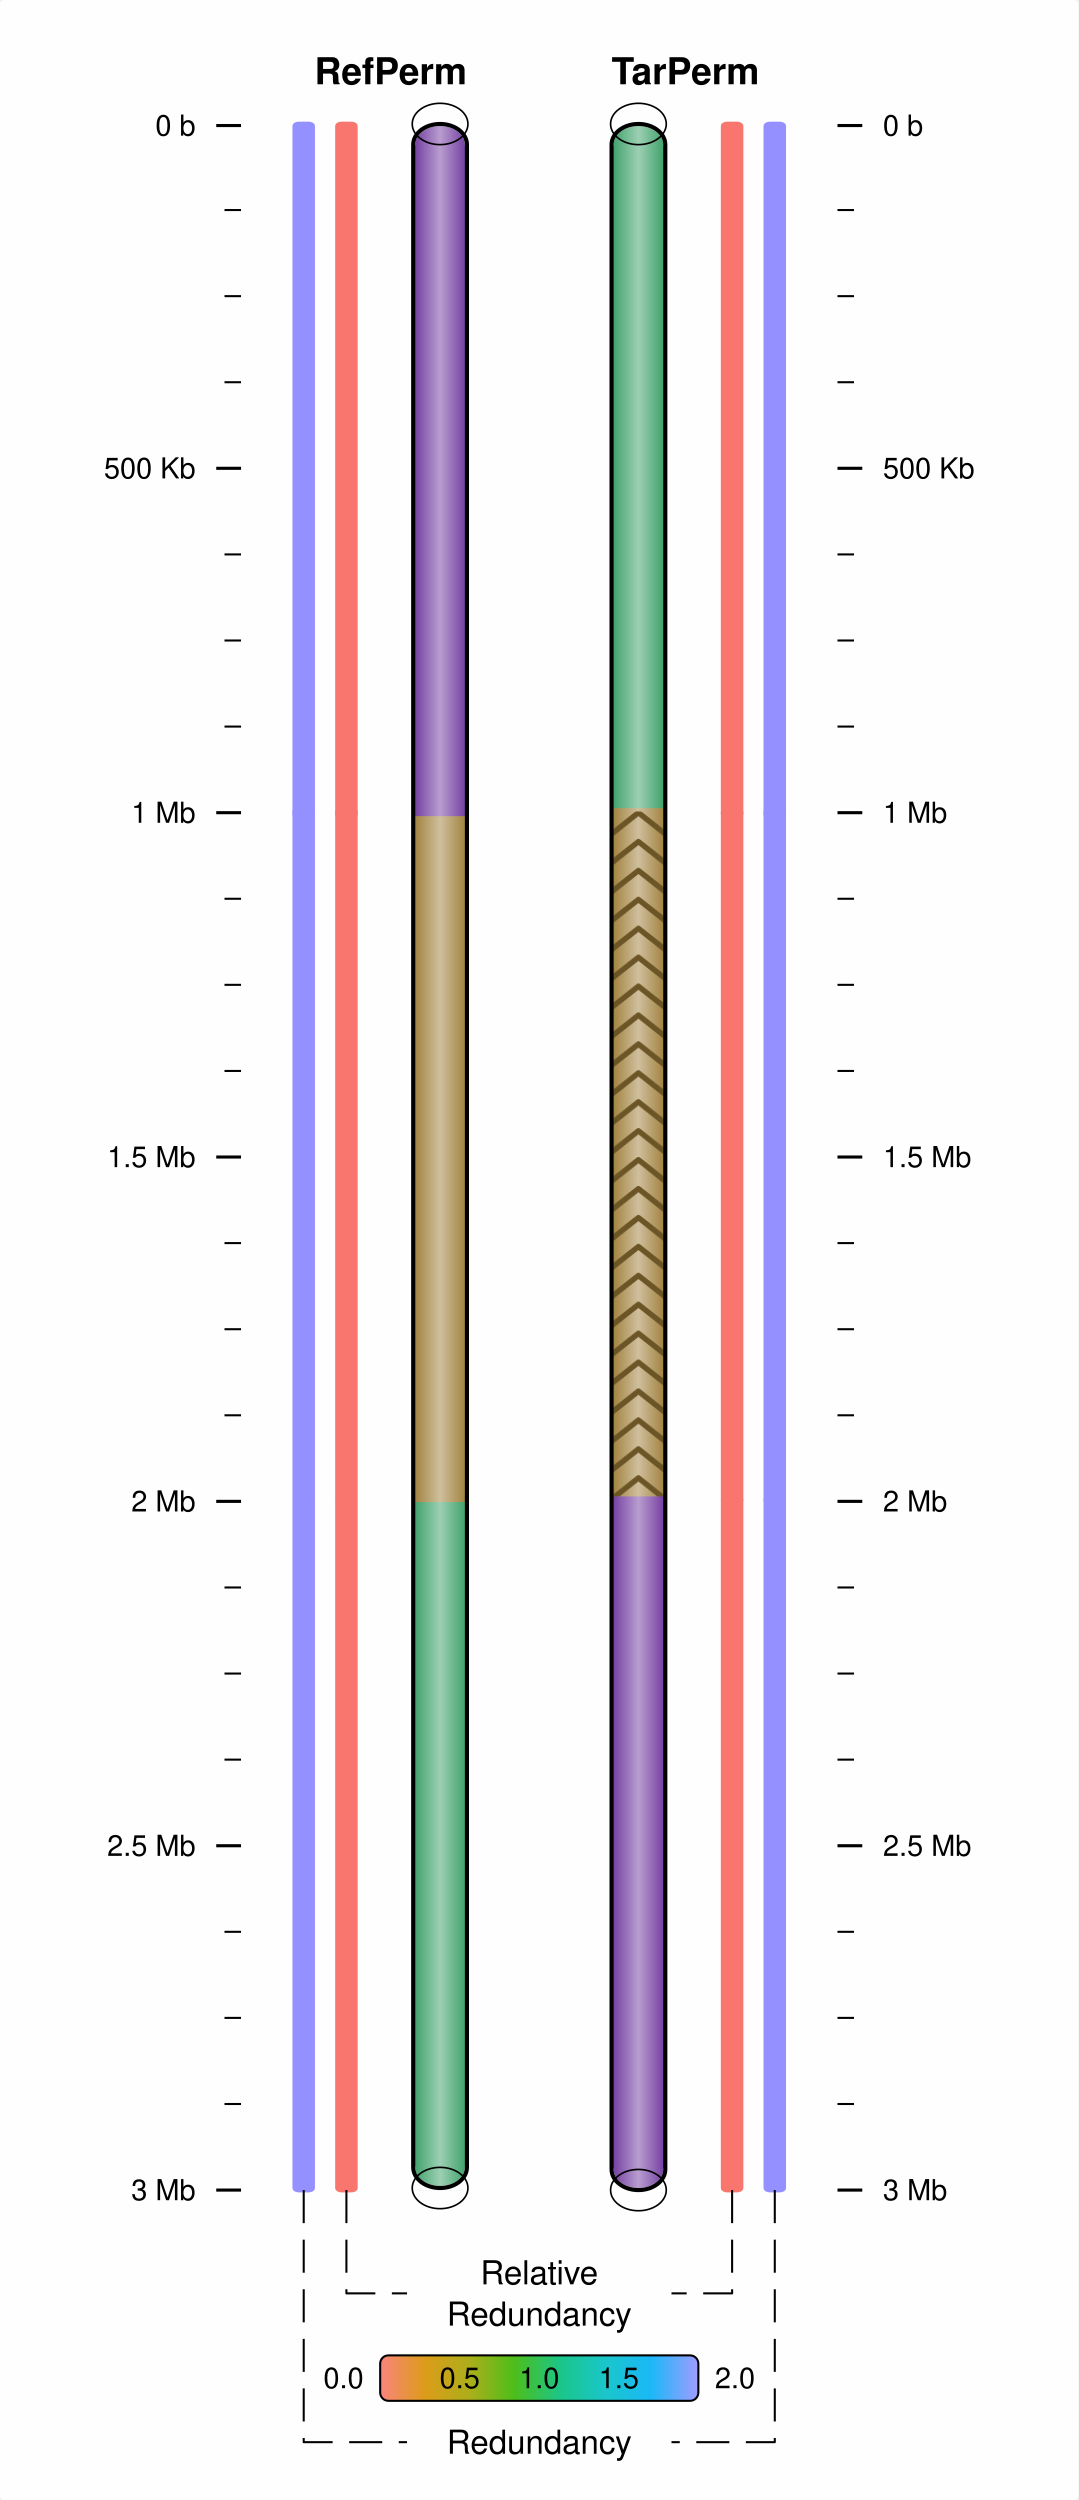
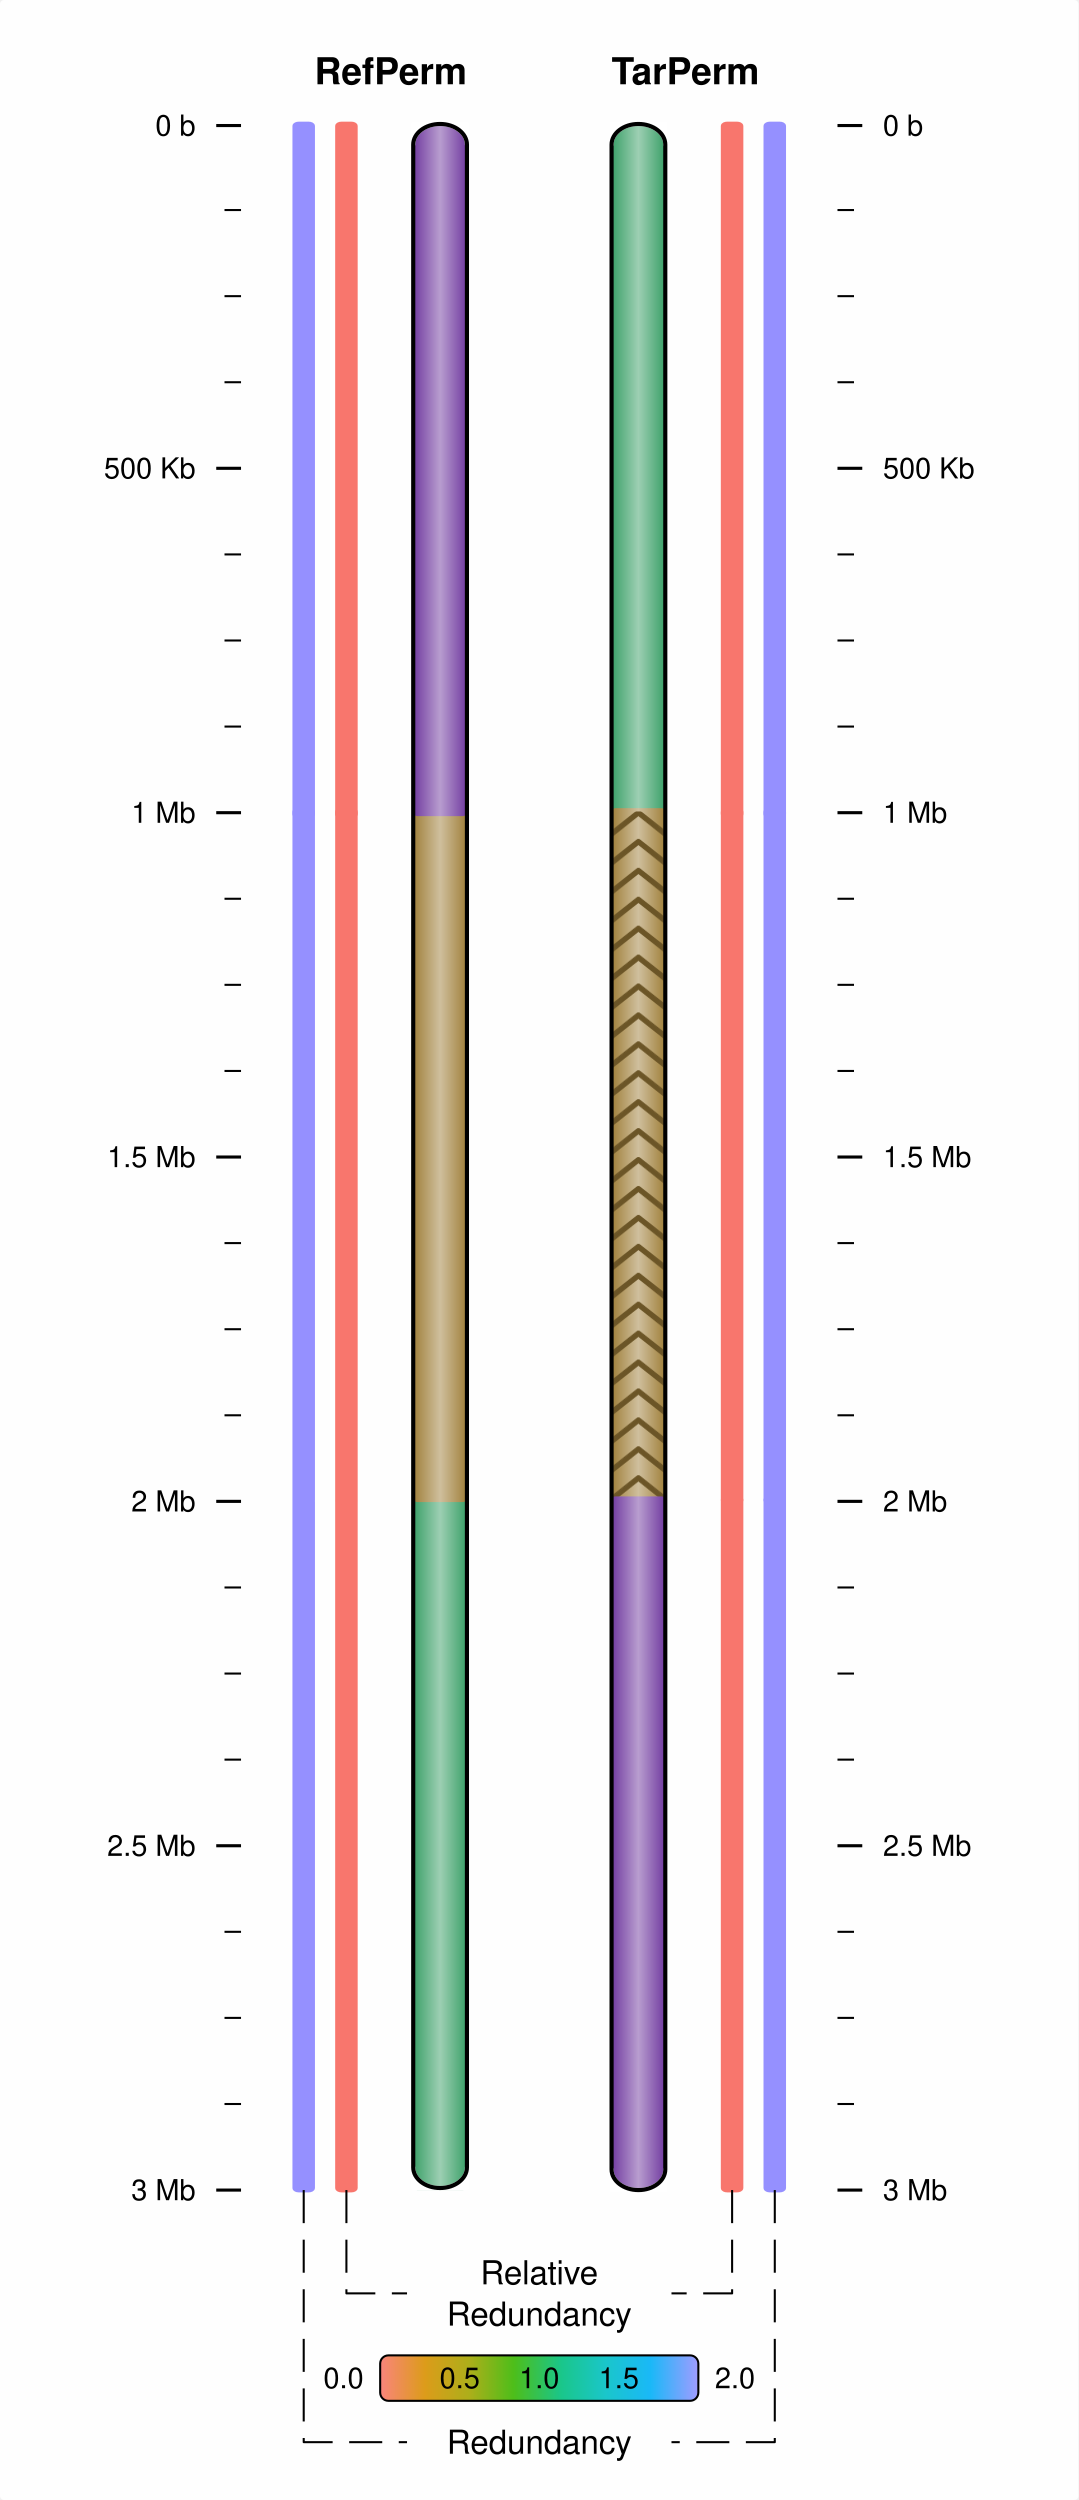
<svg xmlns="http://www.w3.org/2000/svg" viewBox="0 0 261 605">
  <rect x="0.00" y="0.00" width="261.00" height="605.00" rx="1.00" ry="1.00" fill="white" fill-opacity="0.90" stroke="white" stroke-width="0.00" stroke-opacity="1.00" />
-   <line id="52.33332830.37500058.33332830.375000" x1="52.33" y1="30.38" x2="58.33" y2="30.38" stroke-width="0.75" stroke="black" />
-   <text id="47.33332832.825001" x="47.33" y="32.83" dominant-baseline="" baseline-shift="" alignment-baseline="" font-size="7px" font-weight="normal" font-family="Helvetica,Arial" font-variant="normal" text-anchor="end" text-align="start" line-height="125%%">
+   <line id="52.33333230.37500058.33333230.375000" x1="52.33" y1="30.38" x2="58.33" y2="30.38" stroke-width="0.75" stroke="black" />
+   <text id="47.33333232.825001" x="47.33" y="32.83" dominant-baseline="" baseline-shift="" alignment-baseline="" font-size="7px" font-weight="normal" font-family="Helvetica,Arial" font-variant="normal" text-anchor="end" text-align="start" line-height="125%%">
0 b</text>
-   <line id="54.33332850.83333258.33332850.833332" x1="54.33" y1="50.83" x2="58.33" y2="50.83" stroke-width="0.50" stroke="black" />
-   <line id="54.33332871.66666458.33332871.666664" x1="54.33" y1="71.67" x2="58.33" y2="71.67" stroke-width="0.50" stroke="black" />
-   <line id="54.33332892.50000058.33332892.500000" x1="54.33" y1="92.50" x2="58.33" y2="92.50" stroke-width="0.50" stroke="black" />
-   <line id="52.333328113.33333658.333328113.333336" x1="52.33" y1="113.33" x2="58.33" y2="113.33" stroke-width="0.75" stroke="black" />
-   <text id="47.333328115.783333" x="47.33" y="115.78" dominant-baseline="" baseline-shift="" alignment-baseline="" font-size="7px" font-weight="normal" font-family="Helvetica,Arial" font-variant="normal" text-anchor="end" text-align="start" line-height="125%%">
+   <line id="54.33333250.83333258.33333250.833332" x1="54.33" y1="50.83" x2="58.33" y2="50.83" stroke-width="0.50" stroke="black" />
+   <line id="54.33333271.66666458.33333271.666664" x1="54.33" y1="71.67" x2="58.33" y2="71.67" stroke-width="0.50" stroke="black" />
+   <line id="54.33333292.50000058.33333292.500000" x1="54.33" y1="92.50" x2="58.33" y2="92.50" stroke-width="0.50" stroke="black" />
+   <line id="52.333332113.33333658.333332113.333336" x1="52.33" y1="113.33" x2="58.33" y2="113.33" stroke-width="0.75" stroke="black" />
+   <text id="47.333332115.783333" x="47.33" y="115.78" dominant-baseline="" baseline-shift="" alignment-baseline="" font-size="7px" font-weight="normal" font-family="Helvetica,Arial" font-variant="normal" text-anchor="end" text-align="start" line-height="125%%">
500 Kb</text>
-   <line id="54.333328134.16667258.333328134.166672" x1="54.33" y1="134.17" x2="58.33" y2="134.17" stroke-width="0.50" stroke="black" />
-   <line id="54.333328155.00000058.333328155.000000" x1="54.33" y1="155.00" x2="58.33" y2="155.00" stroke-width="0.50" stroke="black" />
-   <line id="54.333328175.83332858.333328175.833328" x1="54.33" y1="175.83" x2="58.33" y2="175.83" stroke-width="0.50" stroke="black" />
-   <line id="52.333328196.66667258.333328196.666672" x1="52.33" y1="196.67" x2="58.33" y2="196.67" stroke-width="0.75" stroke="black" />
-   <text id="47.333328199.116669" x="47.33" y="199.12" dominant-baseline="" baseline-shift="" alignment-baseline="" font-size="7px" font-weight="normal" font-family="Helvetica,Arial" font-variant="normal" text-anchor="end" text-align="start" line-height="125%%">
+   <line id="54.333332134.16667258.333332134.166672" x1="54.33" y1="134.17" x2="58.33" y2="134.17" stroke-width="0.50" stroke="black" />
+   <line id="54.333332155.00000058.333332155.000000" x1="54.33" y1="155.00" x2="58.33" y2="155.00" stroke-width="0.50" stroke="black" />
+   <line id="54.333332175.83332858.333332175.833328" x1="54.33" y1="175.83" x2="58.33" y2="175.83" stroke-width="0.50" stroke="black" />
+   <line id="52.333332196.66667258.333332196.666672" x1="52.33" y1="196.67" x2="58.33" y2="196.67" stroke-width="0.75" stroke="black" />
+   <text id="47.333332199.116669" x="47.33" y="199.12" dominant-baseline="" baseline-shift="" alignment-baseline="" font-size="7px" font-weight="normal" font-family="Helvetica,Arial" font-variant="normal" text-anchor="end" text-align="start" line-height="125%%">
1 Mb</text>
-   <line id="54.333328217.50000058.333328217.500000" x1="54.33" y1="217.50" x2="58.33" y2="217.50" stroke-width="0.50" stroke="black" />
-   <line id="54.333328238.33332858.333328238.333328" x1="54.33" y1="238.33" x2="58.33" y2="238.33" stroke-width="0.50" stroke="black" />
-   <line id="54.333328259.16665658.333328259.166656" x1="54.33" y1="259.17" x2="58.33" y2="259.17" stroke-width="0.50" stroke="black" />
-   <line id="52.333328280.00000058.333328280.000000" x1="52.33" y1="280.00" x2="58.33" y2="280.00" stroke-width="0.75" stroke="black" />
-   <text id="47.333328282.450012" x="47.33" y="282.45" dominant-baseline="" baseline-shift="" alignment-baseline="" font-size="7px" font-weight="normal" font-family="Helvetica,Arial" font-variant="normal" text-anchor="end" text-align="start" line-height="125%%">
+   <line id="54.333332217.50000058.333332217.500000" x1="54.33" y1="217.50" x2="58.33" y2="217.50" stroke-width="0.50" stroke="black" />
+   <line id="54.333332238.33332858.333332238.333328" x1="54.33" y1="238.33" x2="58.33" y2="238.33" stroke-width="0.50" stroke="black" />
+   <line id="54.333332259.16665658.333332259.166656" x1="54.33" y1="259.17" x2="58.33" y2="259.17" stroke-width="0.50" stroke="black" />
+   <line id="52.333332280.00000058.333332280.000000" x1="52.33" y1="280.00" x2="58.33" y2="280.00" stroke-width="0.75" stroke="black" />
+   <text id="47.333332282.450012" x="47.33" y="282.45" dominant-baseline="" baseline-shift="" alignment-baseline="" font-size="7px" font-weight="normal" font-family="Helvetica,Arial" font-variant="normal" text-anchor="end" text-align="start" line-height="125%%">
1.5 Mb</text>
-   <line id="54.333328300.83334458.333328300.833344" x1="54.33" y1="300.83" x2="58.33" y2="300.83" stroke-width="0.50" stroke="black" />
-   <line id="54.333328321.66665658.333328321.666656" x1="54.33" y1="321.67" x2="58.33" y2="321.67" stroke-width="0.50" stroke="black" />
-   <line id="54.333328342.50000058.333328342.500000" x1="54.33" y1="342.50" x2="58.33" y2="342.50" stroke-width="0.50" stroke="black" />
-   <line id="52.333328363.33334458.333328363.333344" x1="52.33" y1="363.33" x2="58.33" y2="363.33" stroke-width="0.75" stroke="black" />
-   <text id="47.333328365.783356" x="47.33" y="365.78" dominant-baseline="" baseline-shift="" alignment-baseline="" font-size="7px" font-weight="normal" font-family="Helvetica,Arial" font-variant="normal" text-anchor="end" text-align="start" line-height="125%%">
+   <line id="54.333332300.83334458.333332300.833344" x1="54.33" y1="300.83" x2="58.33" y2="300.83" stroke-width="0.50" stroke="black" />
+   <line id="54.333332321.66665658.333332321.666656" x1="54.33" y1="321.67" x2="58.33" y2="321.67" stroke-width="0.50" stroke="black" />
+   <line id="54.333332342.50000058.333332342.500000" x1="54.33" y1="342.50" x2="58.33" y2="342.50" stroke-width="0.50" stroke="black" />
+   <line id="52.333332363.33334458.333332363.333344" x1="52.33" y1="363.33" x2="58.33" y2="363.33" stroke-width="0.75" stroke="black" />
+   <text id="47.333332365.783356" x="47.33" y="365.78" dominant-baseline="" baseline-shift="" alignment-baseline="" font-size="7px" font-weight="normal" font-family="Helvetica,Arial" font-variant="normal" text-anchor="end" text-align="start" line-height="125%%">
2 Mb</text>
-   <line id="54.333328384.16665658.333328384.166656" x1="54.33" y1="384.17" x2="58.33" y2="384.17" stroke-width="0.50" stroke="black" />
-   <line id="54.333328405.00000058.333328405.000000" x1="54.33" y1="405.00" x2="58.33" y2="405.00" stroke-width="0.50" stroke="black" />
-   <line id="54.333328425.83334458.333328425.833344" x1="54.33" y1="425.83" x2="58.33" y2="425.83" stroke-width="0.50" stroke="black" />
-   <line id="52.333328446.66665658.333328446.666656" x1="52.33" y1="446.67" x2="58.33" y2="446.67" stroke-width="0.75" stroke="black" />
-   <text id="47.333328449.116669" x="47.33" y="449.12" dominant-baseline="" baseline-shift="" alignment-baseline="" font-size="7px" font-weight="normal" font-family="Helvetica,Arial" font-variant="normal" text-anchor="end" text-align="start" line-height="125%%">
+   <line id="54.333332384.16665658.333332384.166656" x1="54.33" y1="384.17" x2="58.33" y2="384.17" stroke-width="0.50" stroke="black" />
+   <line id="54.333332405.00000058.333332405.000000" x1="54.33" y1="405.00" x2="58.33" y2="405.00" stroke-width="0.50" stroke="black" />
+   <line id="54.333332425.83334458.333332425.833344" x1="54.33" y1="425.83" x2="58.33" y2="425.83" stroke-width="0.50" stroke="black" />
+   <line id="52.333332446.66665658.333332446.666656" x1="52.33" y1="446.67" x2="58.33" y2="446.67" stroke-width="0.75" stroke="black" />
+   <text id="47.333332449.116669" x="47.33" y="449.12" dominant-baseline="" baseline-shift="" alignment-baseline="" font-size="7px" font-weight="normal" font-family="Helvetica,Arial" font-variant="normal" text-anchor="end" text-align="start" line-height="125%%">
2.5 Mb</text>
-   <line id="54.333328467.50000058.333328467.500000" x1="54.33" y1="467.50" x2="58.33" y2="467.50" stroke-width="0.50" stroke="black" />
-   <line id="54.333328488.33334458.333328488.333344" x1="54.33" y1="488.33" x2="58.33" y2="488.33" stroke-width="0.50" stroke="black" />
-   <line id="54.333328509.16665658.333328509.166656" x1="54.33" y1="509.17" x2="58.33" y2="509.17" stroke-width="0.50" stroke="black" />
-   <line id="52.333328530.00000058.333328530.000000" x1="52.33" y1="530.00" x2="58.33" y2="530.00" stroke-width="0.75" stroke="black" />
-   <text id="47.333328532.450012" x="47.33" y="532.45" dominant-baseline="" baseline-shift="" alignment-baseline="" font-size="7px" font-weight="normal" font-family="Helvetica,Arial" font-variant="normal" text-anchor="end" text-align="start" line-height="125%%">
+   <line id="54.333332467.50000058.333332467.500000" x1="54.33" y1="467.50" x2="58.33" y2="467.50" stroke-width="0.50" stroke="black" />
+   <line id="54.333332488.33334458.333332488.333344" x1="54.33" y1="488.33" x2="58.33" y2="488.33" stroke-width="0.50" stroke="black" />
+   <line id="54.333332509.16665658.333332509.166656" x1="54.33" y1="509.17" x2="58.33" y2="509.17" stroke-width="0.50" stroke="black" />
+   <line id="52.333332530.00000058.333332530.000000" x1="52.33" y1="530.00" x2="58.33" y2="530.00" stroke-width="0.75" stroke="black" />
+   <text id="47.333332532.450012" x="47.33" y="532.45" dominant-baseline="" baseline-shift="" alignment-baseline="" font-size="7px" font-weight="normal" font-family="Helvetica,Arial" font-variant="normal" text-anchor="end" text-align="start" line-height="125%%">
3 Mb</text>
  <line id="208.66667230.375000202.66667230.375000" x1="208.67" y1="30.38" x2="202.67" y2="30.38" stroke-width="0.75" stroke="black" />
  <text id="213.66667232.825001" x="213.67" y="32.83" dominant-baseline="" baseline-shift="" alignment-baseline="" font-size="7px" font-weight="normal" font-family="Helvetica,Arial" font-variant="normal" text-anchor="start" text-align="start" line-height="125%%">
0 b</text>
  <line id="206.66667250.833332202.66667250.833332" x1="206.67" y1="50.83" x2="202.67" y2="50.83" stroke-width="0.50" stroke="black" />
  <line id="206.66667271.666664202.66667271.666664" x1="206.67" y1="71.67" x2="202.67" y2="71.67" stroke-width="0.50" stroke="black" />
  <line id="206.66667292.500000202.66667292.500000" x1="206.67" y1="92.50" x2="202.67" y2="92.50" stroke-width="0.50" stroke="black" />
  <line id="208.666672113.333336202.666672113.333336" x1="208.67" y1="113.33" x2="202.67" y2="113.33" stroke-width="0.75" stroke="black" />
  <text id="213.666672115.783333" x="213.67" y="115.78" dominant-baseline="" baseline-shift="" alignment-baseline="" font-size="7px" font-weight="normal" font-family="Helvetica,Arial" font-variant="normal" text-anchor="start" text-align="start" line-height="125%%">
500 Kb</text>
  <line id="206.666672134.166672202.666672134.166672" x1="206.67" y1="134.17" x2="202.67" y2="134.17" stroke-width="0.50" stroke="black" />
  <line id="206.666672155.000000202.666672155.000000" x1="206.67" y1="155.00" x2="202.67" y2="155.00" stroke-width="0.50" stroke="black" />
  <line id="206.666672175.833328202.666672175.833328" x1="206.67" y1="175.83" x2="202.67" y2="175.83" stroke-width="0.50" stroke="black" />
  <line id="208.666672196.666672202.666672196.666672" x1="208.67" y1="196.67" x2="202.67" y2="196.67" stroke-width="0.75" stroke="black" />
  <text id="213.666672199.116669" x="213.67" y="199.12" dominant-baseline="" baseline-shift="" alignment-baseline="" font-size="7px" font-weight="normal" font-family="Helvetica,Arial" font-variant="normal" text-anchor="start" text-align="start" line-height="125%%">
1 Mb</text>
  <line id="206.666672217.500000202.666672217.500000" x1="206.67" y1="217.50" x2="202.67" y2="217.50" stroke-width="0.50" stroke="black" />
  <line id="206.666672238.333328202.666672238.333328" x1="206.67" y1="238.33" x2="202.67" y2="238.33" stroke-width="0.50" stroke="black" />
  <line id="206.666672259.166656202.666672259.166656" x1="206.67" y1="259.17" x2="202.67" y2="259.17" stroke-width="0.50" stroke="black" />
  <line id="208.666672280.000000202.666672280.000000" x1="208.67" y1="280.00" x2="202.67" y2="280.00" stroke-width="0.75" stroke="black" />
  <text id="213.666672282.450012" x="213.67" y="282.45" dominant-baseline="" baseline-shift="" alignment-baseline="" font-size="7px" font-weight="normal" font-family="Helvetica,Arial" font-variant="normal" text-anchor="start" text-align="start" line-height="125%%">
1.5 Mb</text>
  <line id="206.666672300.833344202.666672300.833344" x1="206.67" y1="300.83" x2="202.67" y2="300.83" stroke-width="0.50" stroke="black" />
  <line id="206.666672321.666656202.666672321.666656" x1="206.67" y1="321.67" x2="202.67" y2="321.67" stroke-width="0.50" stroke="black" />
  <line id="206.666672342.500000202.666672342.500000" x1="206.67" y1="342.50" x2="202.67" y2="342.50" stroke-width="0.50" stroke="black" />
  <line id="208.666672363.333344202.666672363.333344" x1="208.67" y1="363.33" x2="202.67" y2="363.33" stroke-width="0.75" stroke="black" />
  <text id="213.666672365.783356" x="213.67" y="365.78" dominant-baseline="" baseline-shift="" alignment-baseline="" font-size="7px" font-weight="normal" font-family="Helvetica,Arial" font-variant="normal" text-anchor="start" text-align="start" line-height="125%%">
2 Mb</text>
  <line id="206.666672384.166656202.666672384.166656" x1="206.67" y1="384.17" x2="202.67" y2="384.17" stroke-width="0.50" stroke="black" />
  <line id="206.666672405.000000202.666672405.000000" x1="206.67" y1="405.00" x2="202.67" y2="405.00" stroke-width="0.50" stroke="black" />
  <line id="206.666672425.833344202.666672425.833344" x1="206.67" y1="425.83" x2="202.67" y2="425.83" stroke-width="0.50" stroke="black" />
  <line id="208.666672446.666656202.666672446.666656" x1="208.67" y1="446.67" x2="202.67" y2="446.67" stroke-width="0.75" stroke="black" />
  <text id="213.666672449.116669" x="213.67" y="449.12" dominant-baseline="" baseline-shift="" alignment-baseline="" font-size="7px" font-weight="normal" font-family="Helvetica,Arial" font-variant="normal" text-anchor="start" text-align="start" line-height="125%%">
2.5 Mb</text>
  <line id="206.666672467.500000202.666672467.500000" x1="206.67" y1="467.50" x2="202.67" y2="467.50" stroke-width="0.50" stroke="black" />
  <line id="206.666672488.333344202.666672488.333344" x1="206.67" y1="488.33" x2="202.67" y2="488.33" stroke-width="0.50" stroke="black" />
  <line id="206.666672509.166656202.666672509.166656" x1="206.67" y1="509.17" x2="202.67" y2="509.17" stroke-width="0.50" stroke="black" />
  <line id="208.666672530.000000202.666672530.000000" x1="208.67" y1="530.00" x2="202.67" y2="530.00" stroke-width="0.75" stroke="black" />
  <text id="213.666672532.450012" x="213.67" y="532.45" dominant-baseline="" baseline-shift="" alignment-baseline="" font-size="7px" font-weight="normal" font-family="Helvetica,Arial" font-variant="normal" text-anchor="start" text-align="start" line-height="125%%">
3 Mb</text>
  <defs id="">
    <linearGradient id="grad100.000000363.000000" x1="0%" y1="0%" x2="100%" y2="0%">
      <stop offset="0%" stop-color="#3BA068" stop-opacity="1.00" />
      <stop offset="50%" stop-color="#9DCFB3" stop-opacity="1.00" />
      <stop offset="100%" stop-color="#3BA068" stop-opacity="1.00" />
    </linearGradient>
  </defs>
  <rect x="100.00" y="363.00" width="13.00" height="167.00" rx="1.00" ry="1.00" fill="url(#grad100.000000363.000000)" fill-opacity="1.00" stroke-width="0.75" stroke-opacity="1.00" />
  <defs id="">
    <linearGradient id="grad100.000000363.000000NRC" x1="0%" y1="0%" x2="100%" y2="0%">
      <stop offset="100%" stop-color="#F8766D" stop-opacity="1.00" />
    </linearGradient>
  </defs>
  <rect x="81.67" y="363.00" width="4.33" height="167.00" rx="1.00" ry="0.50" fill="url(#grad100.000000363.000000NRC)" fill-opacity="1.00" stroke="url(#grad100.000000363.000000NRC)" stroke-width="1.12" stroke-opacity="1.00" />
  <defs id="">
    <linearGradient id="grad100.000000363.000000NRCRedun" x1="0%" y1="0%" x2="100%" y2="0%">
      <stop offset="100%" stop-color="#9590FF" stop-opacity="1.00" />
    </linearGradient>
  </defs>
  <rect x="71.33" y="363.00" width="4.33" height="167.00" rx="1.00" ry="0.50" fill="url(#grad100.000000363.000000NRCRedun)" fill-opacity="1.00" stroke="url(#grad100.000000363.000000NRCRedun)" stroke-width="1.12" stroke-opacity="1.00" />
  <defs id="">
    <linearGradient id="grad148.00000030.000000" x1="0%" y1="0%" x2="100%" y2="0%">
      <stop offset="0%" stop-color="#3BA068" stop-opacity="1.00" />
      <stop offset="50%" stop-color="#9DCFB3" stop-opacity="1.00" />
      <stop offset="100%" stop-color="#3BA068" stop-opacity="1.00" />
    </linearGradient>
  </defs>
  <rect x="148.00" y="30.00" width="13.00" height="167.50" rx="1.00" ry="1.00" fill="url(#grad148.00000030.000000)" fill-opacity="1.00" stroke="url(#grad148.00000030.000000)" stroke-width="0.75" stroke-opacity="1.00" />
  <defs id="">
    <linearGradient id="grad148.00000030.000000NRC" x1="0%" y1="0%" x2="100%" y2="0%">
      <stop offset="100%" stop-color="#F8766D" stop-opacity="1.00" />
    </linearGradient>
  </defs>
  <rect x="175.00" y="30.00" width="4.33" height="167.50" rx="1.00" ry="0.50" fill="url(#grad148.00000030.000000NRC)" fill-opacity="1.00" stroke="url(#grad148.00000030.000000NRC)" stroke-width="1.12" stroke-opacity="1.00" />
  <defs id="">
    <linearGradient id="grad148.00000030.000000NRCRedun" x1="0%" y1="0%" x2="100%" y2="0%">
      <stop offset="100%" stop-color="#9590FF" stop-opacity="1.00" />
    </linearGradient>
  </defs>
  <rect x="185.33" y="30.00" width="4.33" height="167.50" rx="1.00" ry="0.50" fill="url(#grad148.00000030.000000NRCRedun)" fill-opacity="1.00" stroke="url(#grad148.00000030.000000NRCRedun)" stroke-width="1.12" stroke-opacity="1.00" />
  <defs id="">
    <linearGradient id="grad100.000000196.000000" x1="0%" y1="0%" x2="100%" y2="0%">
      <stop offset="0%" stop-color="#A0803B" stop-opacity="1.00" />
      <stop offset="50%" stop-color="#CFBF9D" stop-opacity="1.00" />
      <stop offset="100%" stop-color="#A0803B" stop-opacity="1.00" />
    </linearGradient>
  </defs>
  <rect x="100.00" y="196.00" width="13.00" height="167.50" rx="1.00" ry="1.00" fill="url(#grad100.000000196.000000)" fill-opacity="1.00" stroke-width="0.75" stroke-opacity="1.00" />
  <defs id="">
    <linearGradient id="grad100.000000196.000000NRC" x1="0%" y1="0%" x2="100%" y2="0%">
      <stop offset="100%" stop-color="#F8766D" stop-opacity="1.00" />
    </linearGradient>
  </defs>
  <rect x="81.67" y="196.00" width="4.33" height="167.50" rx="1.00" ry="0.50" fill="url(#grad100.000000196.000000NRC)" fill-opacity="1.00" stroke="url(#grad100.000000196.000000NRC)" stroke-width="1.12" stroke-opacity="1.00" />
  <defs id="">
    <linearGradient id="grad100.000000196.000000NRCRedun" x1="0%" y1="0%" x2="100%" y2="0%">
      <stop offset="100%" stop-color="#9590FF" stop-opacity="1.00" />
    </linearGradient>
  </defs>
  <rect x="71.33" y="196.00" width="4.33" height="167.50" rx="1.00" ry="0.50" fill="url(#grad100.000000196.000000NRCRedun)" fill-opacity="1.00" stroke="url(#grad100.000000196.000000NRCRedun)" stroke-width="1.12" stroke-opacity="1.00" />
  <defs id="">
    <linearGradient id="grad148.000000196.000000" x1="0%" y1="0%" x2="100%" y2="0%">
      <stop offset="0%" stop-color="#A0803B" stop-opacity="1.00" />
      <stop offset="50%" stop-color="#CFBF9D" stop-opacity="1.00" />
      <stop offset="100%" stop-color="#A0803B" stop-opacity="1.00" />
    </linearGradient>
  </defs>
  <rect x="148.00" y="196.00" width="13.00" height="167.50" rx="1.00" ry="1.00" fill="url(#grad148.000000196.000000)" fill-opacity="1.00" stroke="url(#grad148.000000196.000000)" stroke-width="0.75" stroke-opacity="1.00" />
  <defs id="">
    <pattern id="Wavy148.000000196.000000" x="148.00" y="196.00" width="13.00" height="7.00" patternUnits="userSpaceOnUse">
      <path id="" d="m -0.67,6.34 l 7.16,-5.67 l 7.16,5.67 " fill="none" fill-opacity="0.90" stroke="#6B5527" stroke-opacity="1.00" stroke-linejoin="round" stroke-width="1.33" />
    </pattern>
  </defs>
  <rect x="148.00" y="196.00" width="13.00" height="167.50" rx="1.00" ry="1.00" fill="url(#Wavy148.000000196.000000)" fill-opacity="1.00" stroke="url(#grad148.000000196.000000)" stroke-width="0.75" stroke-opacity="1.00" />
  <defs id="">
    <linearGradient id="grad148.000000196.000000NRC" x1="0%" y1="0%" x2="100%" y2="0%">
      <stop offset="100%" stop-color="#F8766D" stop-opacity="1.00" />
    </linearGradient>
  </defs>
  <rect x="175.00" y="196.00" width="4.33" height="167.50" rx="1.00" ry="0.50" fill="url(#grad148.000000196.000000NRC)" fill-opacity="1.00" stroke="url(#grad148.000000196.000000NRC)" stroke-width="1.12" stroke-opacity="1.00" />
  <defs id="">
    <linearGradient id="grad148.000000196.000000NRCRedun" x1="0%" y1="0%" x2="100%" y2="0%">
      <stop offset="100%" stop-color="#9590FF" stop-opacity="1.00" />
    </linearGradient>
  </defs>
  <rect x="185.33" y="196.00" width="4.33" height="167.50" rx="1.00" ry="0.50" fill="url(#grad148.000000196.000000NRCRedun)" fill-opacity="1.00" stroke="url(#grad148.000000196.000000NRCRedun)" stroke-width="1.12" stroke-opacity="1.00" />
  <defs id="">
    <linearGradient id="grad100.00000030.000000" x1="0%" y1="0%" x2="100%" y2="0%">
      <stop offset="0%" stop-color="#713BA0" stop-opacity="1.00" />
      <stop offset="50%" stop-color="#B89DCF" stop-opacity="1.00" />
      <stop offset="100%" stop-color="#713BA0" stop-opacity="1.00" />
    </linearGradient>
  </defs>
  <rect x="100.00" y="30.00" width="13.00" height="167.50" rx="1.00" ry="1.00" fill="url(#grad100.00000030.000000)" fill-opacity="1.00" stroke-width="0.75" stroke-opacity="1.00" />
  <defs id="">
    <linearGradient id="grad100.00000030.000000NRC" x1="0%" y1="0%" x2="100%" y2="0%">
      <stop offset="100%" stop-color="#F8766D" stop-opacity="1.00" />
    </linearGradient>
  </defs>
  <rect x="81.67" y="30.00" width="4.33" height="167.50" rx="1.00" ry="0.50" fill="url(#grad100.00000030.000000NRC)" fill-opacity="1.00" stroke="url(#grad100.00000030.000000NRC)" stroke-width="1.12" stroke-opacity="1.00" />
  <defs id="">
    <linearGradient id="grad100.00000030.000000NRCRedun" x1="0%" y1="0%" x2="100%" y2="0%">
      <stop offset="100%" stop-color="#9590FF" stop-opacity="1.00" />
    </linearGradient>
  </defs>
  <rect x="71.33" y="30.00" width="4.33" height="167.50" rx="1.00" ry="0.50" fill="url(#grad100.00000030.000000NRCRedun)" fill-opacity="1.00" stroke="url(#grad100.00000030.000000NRCRedun)" stroke-width="1.12" stroke-opacity="1.00" />
  <defs id="">
    <linearGradient id="grad148.000000362.500000" x1="0%" y1="0%" x2="100%" y2="0%">
      <stop offset="0%" stop-color="#713BA0" stop-opacity="1.00" />
      <stop offset="50%" stop-color="#B89DCF" stop-opacity="1.00" />
      <stop offset="100%" stop-color="#713BA0" stop-opacity="1.00" />
    </linearGradient>
  </defs>
  <rect x="148.00" y="362.50" width="13.00" height="167.50" rx="1.00" ry="1.00" fill="url(#grad148.000000362.500000)" fill-opacity="1.00" stroke="url(#grad148.000000362.500000)" stroke-width="0.75" stroke-opacity="1.00" />
  <defs id="">
    <linearGradient id="grad148.000000362.500000NRC" x1="0%" y1="0%" x2="100%" y2="0%">
      <stop offset="100%" stop-color="#F8766D" stop-opacity="1.00" />
    </linearGradient>
  </defs>
  <rect x="175.00" y="362.50" width="4.33" height="167.50" rx="1.00" ry="0.50" fill="url(#grad148.000000362.500000NRC)" fill-opacity="1.00" stroke="url(#grad148.000000362.500000NRC)" stroke-width="1.12" stroke-opacity="1.00" />
  <defs id="">
    <linearGradient id="grad148.000000362.500000NRCRedun" x1="0%" y1="0%" x2="100%" y2="0%">
      <stop offset="100%" stop-color="#9590FF" stop-opacity="1.00" />
    </linearGradient>
  </defs>
  <rect x="185.33" y="362.50" width="4.33" height="167.50" rx="1.00" ry="0.50" fill="url(#grad148.000000362.500000NRCRedun)" fill-opacity="1.00" stroke="url(#grad148.000000362.500000NRCRedun)" stroke-width="1.12" stroke-opacity="1.00" />
  <path id="rhs100.00000030.000000" d="M 100.00,524.50 a 6.50,5.00 0.00 0,0 13.00,0.00 v 5.00 h -13.00 v -5.00 z " fill="white" fill-opacity="1.00" stroke="white" stroke-opacity="1.00" stroke-linejoin="round" stroke-width="1.00" />
  <path id="rhs100.00000030.000000" d="M 113.00,35.00 a 6.50,5.00 0.00 0,0 -13.00,0.00 v -5.00 h 13.00 v 5.00 z " fill="white" fill-opacity="1.00" stroke="white" stroke-opacity="1.00" stroke-linejoin="round" stroke-width="1.00" />
  <path id="100.00000030.000000" d="M 100.00,35.00 v 489.50 a 6.50,5.00 0.00 0,0 13.00,0.00 v -489.50 a 6.50,5.00 0.00 0,0 -13.00,0.00 z " fill="none" fill-opacity="0.90" stroke="black" stroke-opacity="1.00" stroke-linejoin="round" stroke-width="1.00" />
-   <ellipse cx="106.50" cy="30.00" rx="6.74" ry="5.00" stroke-width="0.40" fill-opacity="0.90" stroke-opacity="1.00" stroke="black" fill="none" />
-   <ellipse cx="106.50" cy="529.50" rx="6.74" ry="5.00" stroke-width="0.40" fill-opacity="0.90" stroke-opacity="1.00" stroke="black" fill="none" />
  <path id="rhs100.00000030.000000" d="M 148.00,525.00 a 6.50,5.00 0.00 0,0 13.00,0.00 v 5.00 h -13.00 v -5.00 z " fill="white" fill-opacity="1.00" stroke="white" stroke-opacity="1.00" stroke-linejoin="round" stroke-width="1.00" />
  <path id="rhs100.00000030.000000" d="M 161.00,35.00 a 6.50,5.00 0.00 0,0 -13.00,0.00 v -5.00 h 13.00 v 5.00 z " fill="white" fill-opacity="1.00" stroke="white" stroke-opacity="1.00" stroke-linejoin="round" stroke-width="1.00" />
  <path id="148.00000030.000000" d="M 148.00,35.00 v 490.00 a 6.50,5.00 0.00 0,0 13.00,0.00 v -490.00 a 6.50,5.00 0.00 0,0 -13.00,0.00 z " fill="none" fill-opacity="0.90" stroke="black" stroke-opacity="1.00" stroke-linejoin="round" stroke-width="1.00" />
-   <ellipse cx="154.50" cy="30.00" rx="6.74" ry="5.00" stroke-width="0.40" fill-opacity="0.90" stroke-opacity="1.00" stroke="black" fill="none" />
-   <ellipse cx="154.50" cy="530.00" rx="6.74" ry="5.00" stroke-width="0.40" fill-opacity="0.90" stroke-opacity="1.00" stroke="black" fill="none" />
  <text id="113.00000020.400000" x="113.00" y="20.40" dominant-baseline="" baseline-shift="" alignment-baseline="" font-size="9px" font-weight="bold" font-family="Helvetica,Arial" font-variant="normal" text-anchor="end" text-align="start" line-height="125%%">
RefPerm</text>
  <text id="148.00000020.400000" x="148.00" y="20.40" dominant-baseline="" baseline-shift="" alignment-baseline="" font-size="9px" font-weight="bold" font-family="Helvetica,Arial" font-variant="normal" text-anchor="start" text-align="start" line-height="125%%">
TarPerm</text>
  <defs id="">
    <linearGradient id="grad92.000000570.000000" x1="0%" y1="0%" x2="100%" y2="0%">
      <stop offset="0%" stop-color="#F8766D" stop-opacity="1.00" />
      <stop offset="14%" stop-color="#D89000" stop-opacity="1.00" />
      <stop offset="28%" stop-color="#A3A500" stop-opacity="1.00" />
      <stop offset="42%" stop-color="#39B600" stop-opacity="1.00" />
      <stop offset="57%" stop-color="#00BF7D" stop-opacity="1.00" />
      <stop offset="71%" stop-color="#00BFC4" stop-opacity="1.00" />
      <stop offset="85%" stop-color="#00B0F6" stop-opacity="1.00" />
      <stop offset="100%" stop-color="#9590FF" stop-opacity="1.00" />
    </linearGradient>
  </defs>
  <rect x="92.00" y="570.00" width="77.00" height="11.00" rx="2.00" ry="2.00" fill="url(#grad92.000000570.000000)" fill-opacity="0.90" stroke="black" stroke-width="0.50" stroke-opacity="1.00" />
  <text id="130.500000552.799988" x="130.50" y="552.80" dominant-baseline="" baseline-shift="" alignment-baseline="" font-size="8px" font-family="Helvetica,Arial" font-variant="normal" text-anchor="middle" text-align="start" line-height="125%%">
Relative</text>
  <text id="130.500000562.799988" x="130.50" y="562.80" dominant-baseline="" baseline-shift="" alignment-baseline="" font-size="8px" font-family="Helvetica,Arial" font-variant="normal" text-anchor="middle" text-align="start" line-height="125%%">
Redundancy</text>
  <text id="130.500000593.799988" x="130.50" y="593.80" dominant-baseline="" baseline-shift="" alignment-baseline="" font-size="8px" font-family="Helvetica,Arial" font-variant="normal" text-anchor="middle" text-align="start" line-height="125%%">
Redundancy</text>
  <text id="88.000000575.500000" x="88.00" y="575.50" dy="2.45" dominant-baseline="" baseline-shift="" alignment-baseline="" font-size="7px" font-family="Helvetica,Arial" font-variant="normal" text-anchor="end" text-align="start" line-height="125%%">
0.0</text>
  <text id="173.000000575.500000" x="173.00" y="575.50" dy="2.45" dominant-baseline="" baseline-shift="" alignment-baseline="" font-size="7px" font-family="Helvetica,Arial" font-variant="normal" text-anchor="start" text-align="start" line-height="125%%">
2.0</text>
  <text id="111.250000575.500000" x="111.25" y="575.50" dy="2.45" dominant-baseline="" baseline-shift="" alignment-baseline="" font-size="7px" font-family="Helvetica,Arial" font-variant="normal" text-anchor="middle" text-align="start" line-height="125%%">
0.5</text>
  <text id="130.500000575.500000" x="130.50" y="575.50" dy="2.45" dominant-baseline="" baseline-shift="" alignment-baseline="" font-size="7px" font-family="Helvetica,Arial" font-variant="normal" text-anchor="middle" text-align="start" line-height="125%%">
1.0</text>
  <text id="149.750000575.500000" x="149.75" y="575.50" dy="2.45" dominant-baseline="" baseline-shift="" alignment-baseline="" font-size="7px" font-family="Helvetica,Arial" font-variant="normal" text-anchor="middle" text-align="start" line-height="125%%">
1.5</text>
  <path id="" d="M 83.83,530.00 V 555.00 H 98.50 " fill="none" fill-opacity="0.90" stroke="black" stroke-opacity="1.00" stroke-linejoin="round" stroke-dasharray="8 4" stroke-width="0.50" />
  <path id="" d="M 177.17,530.00 V 555.00 H 162.50 " fill="none" fill-opacity="0.90" stroke="black" stroke-opacity="1.00" stroke-linejoin="round" stroke-dasharray="8 4" stroke-width="0.50" />
  <path id="" d="M 73.50,530.00 V 591.00 H 98.50 " fill="none" fill-opacity="0.90" stroke="black" stroke-opacity="1.00" stroke-linejoin="round" stroke-dasharray="8 4" stroke-width="0.50" />
  <path id="" d="M 187.50,530.00 V 591.00 H 162.50 " fill="none" fill-opacity="0.90" stroke="black" stroke-opacity="1.00" stroke-linejoin="round" stroke-dasharray="8 4" stroke-width="0.50" />
</svg>
